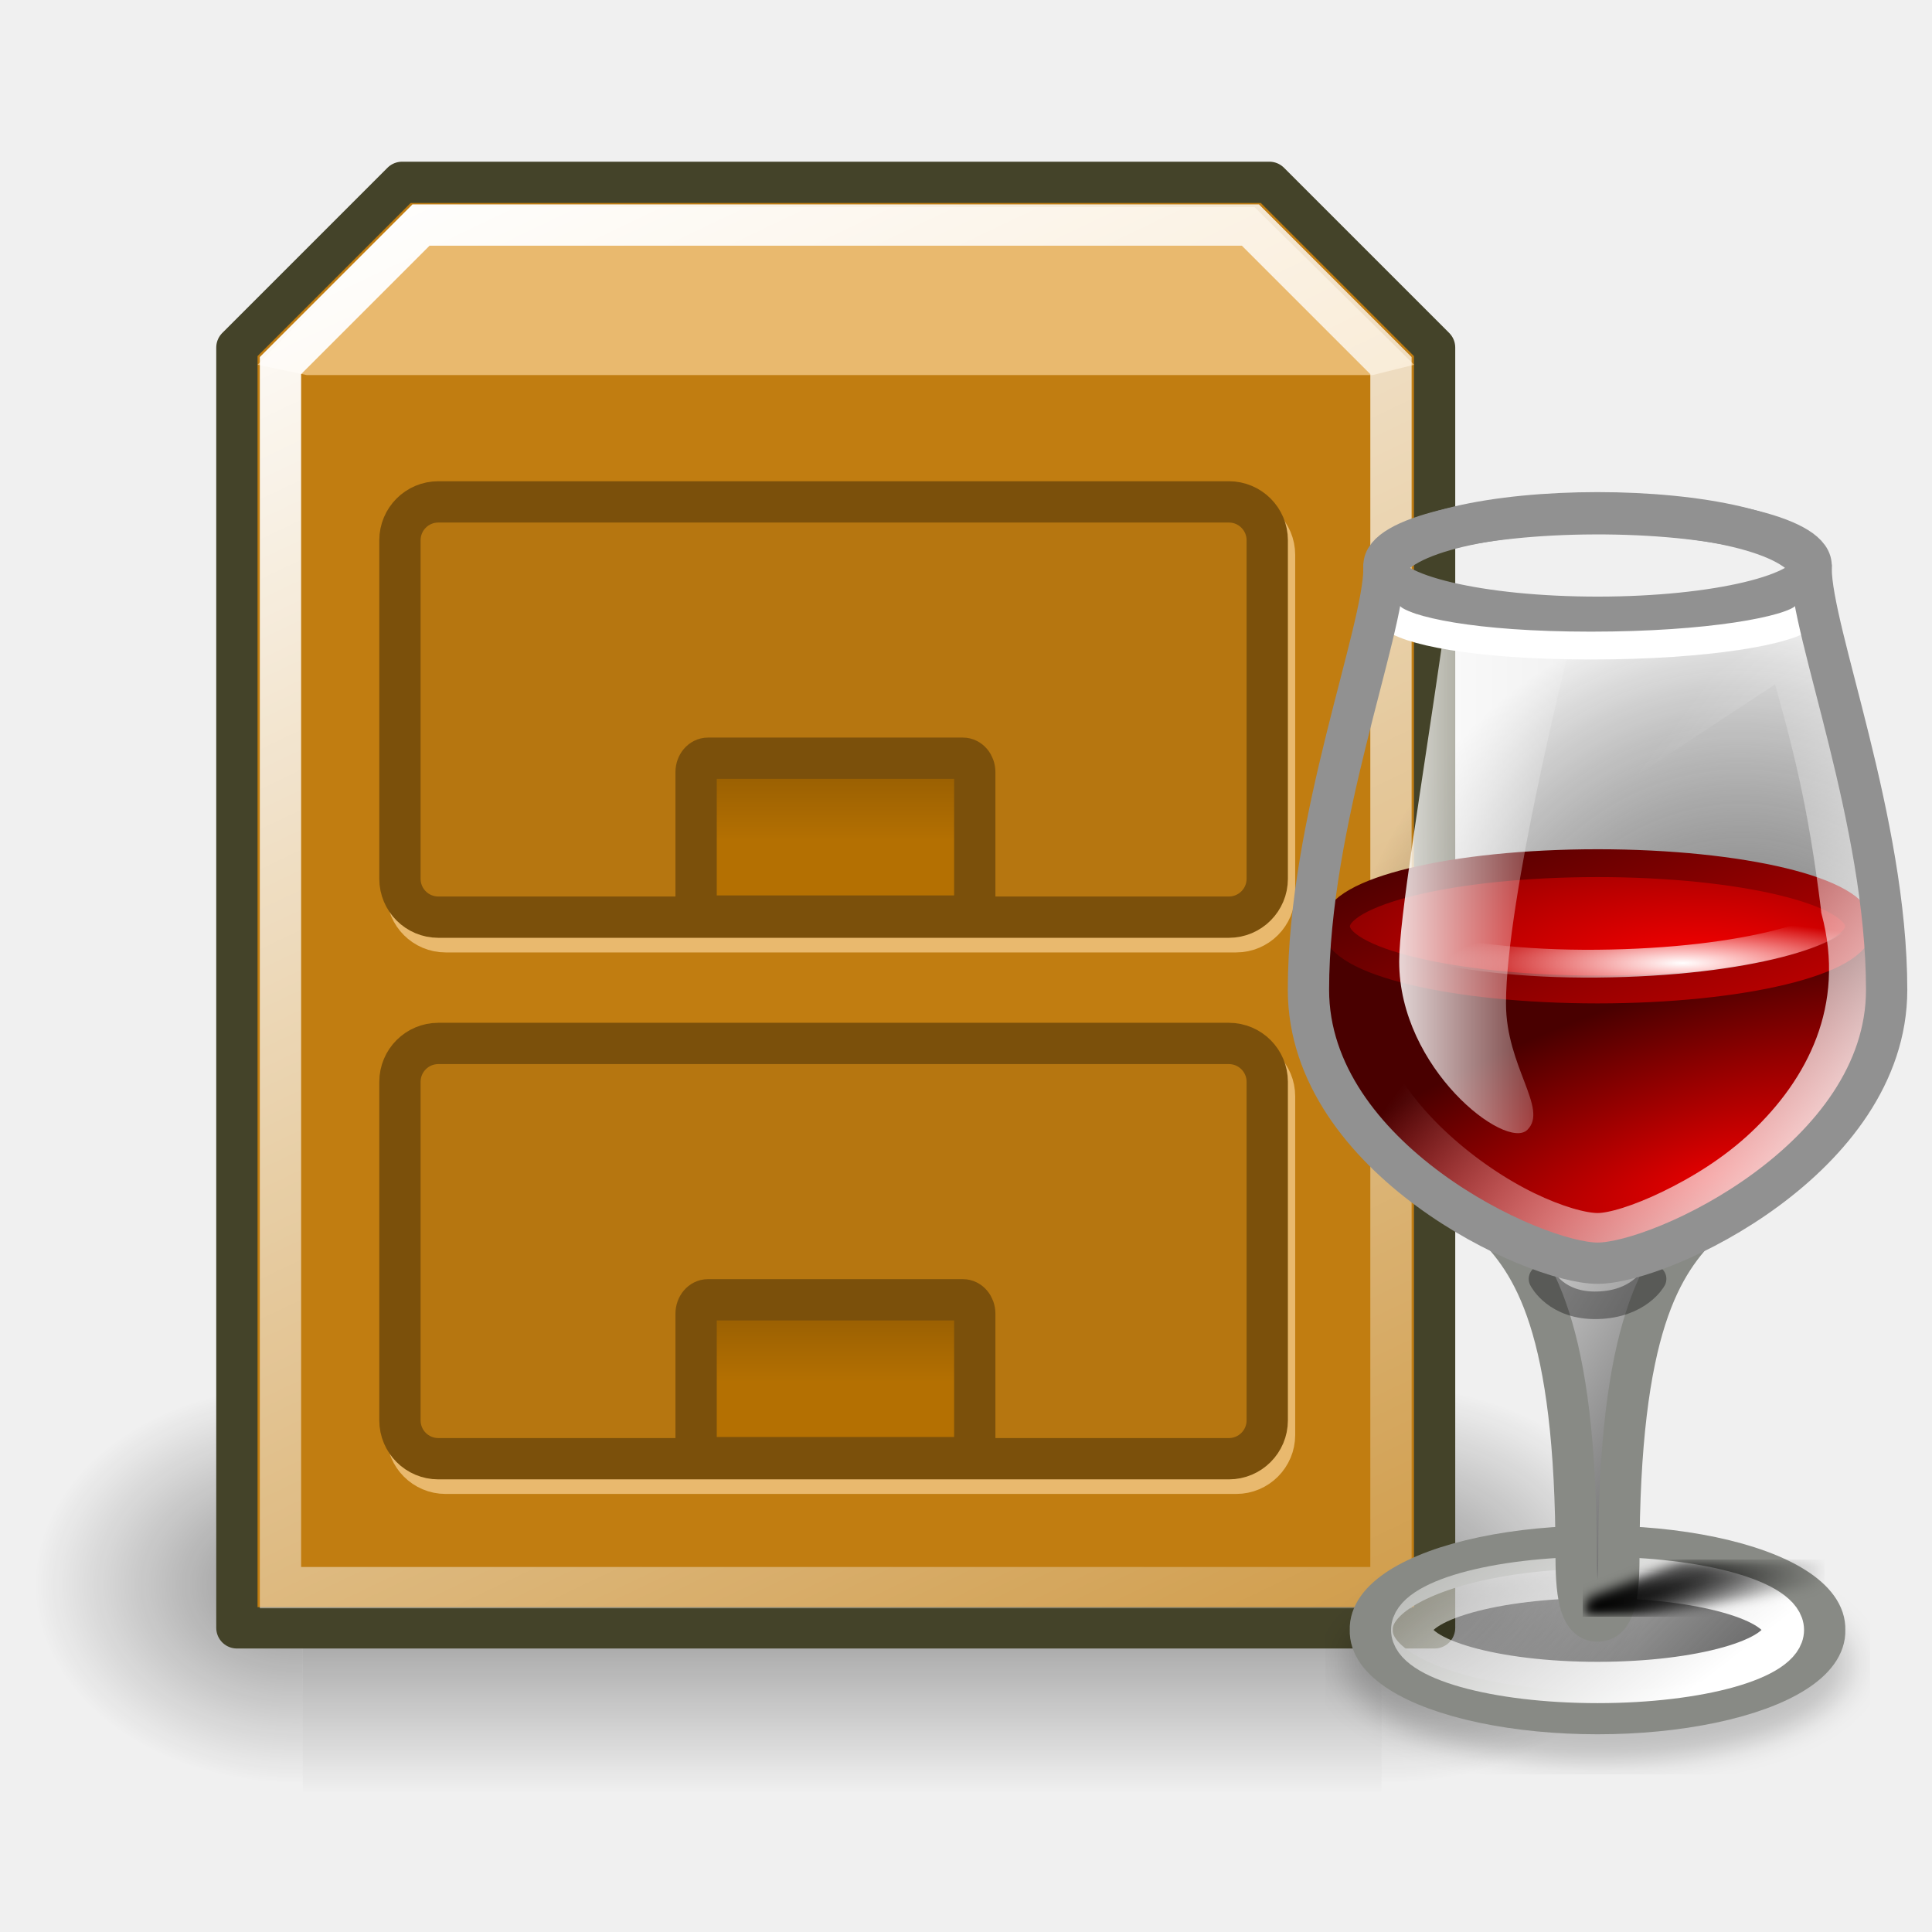
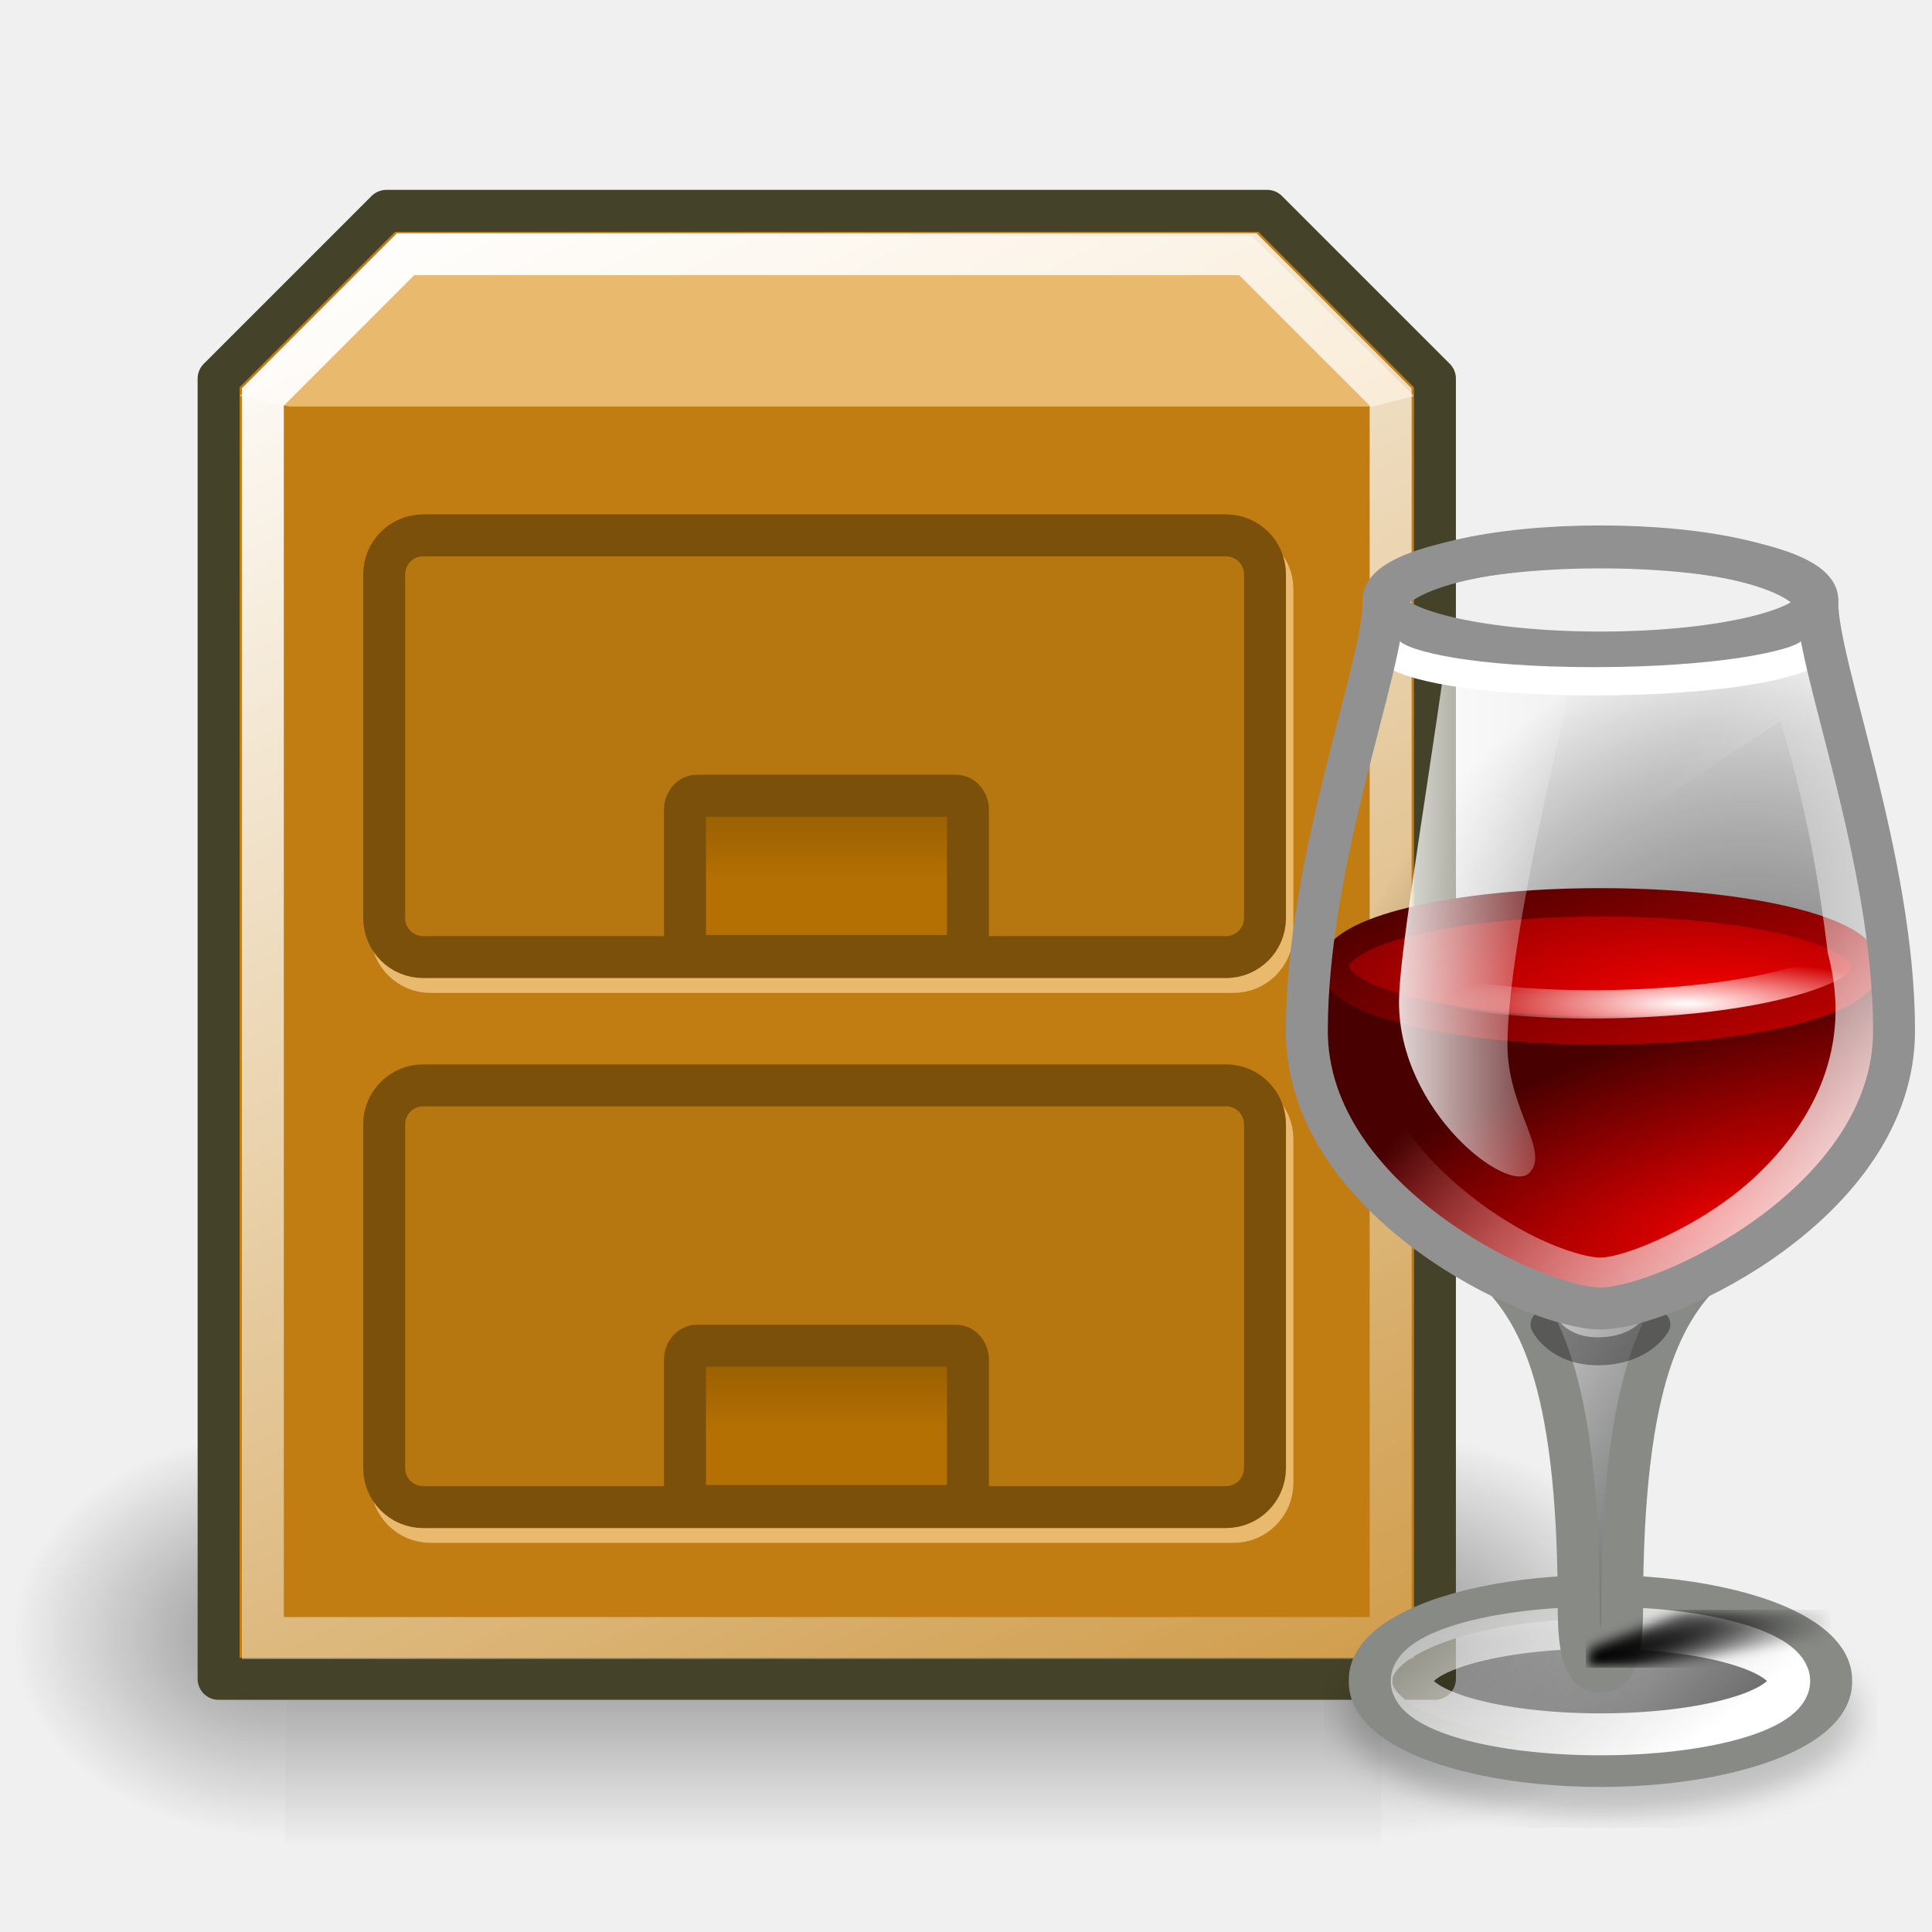
- <svg xmlns="http://www.w3.org/2000/svg" xmlns:xlink="http://www.w3.org/1999/xlink" width="64" height="64" id="svg4507" version="1.1" viewBox="0 0 64 64">
+ <svg xmlns="http://www.w3.org/2000/svg" xmlns:xlink="http://www.w3.org/1999/xlink" width="512" height="512" id="svg4507" version="1.1" viewBox="0 0 512 512">
  <defs id="defs4509">
    <linearGradient xlink:href="#linearGradient3259" id="linearGradient3208" gradientUnits="userSpaceOnUse" gradientTransform="matrix(0.05408757,0,0,0.041103,0.6592368,21.44963)" x1="302.86" y1="366.65" x2="302.86" y2="609.51" />
    <linearGradient id="linearGradient3259" y2="609.51" gradientUnits="userSpaceOnUse" x2="302.86" gradientTransform="matrix(0.05408757,0,0,0.041103,0.6592368,21.44963)" y1="366.65" x1="302.86">
      <stop id="stop5050" stop-color="#000" stop-opacity="0" offset="0" />
      <stop id="stop5056" stop-color="#000" offset="0.5" />
      <stop id="stop5052" stop-color="#000" stop-opacity="0" offset="1" />
    </linearGradient>
    <radialGradient xlink:href="#linearGradient5060" id="radialGradient3210" gradientUnits="userSpaceOnUse" gradientTransform="matrix(0.05408757,0,0,0.041103,0.6698813,21.44963)" cx="605.71" cy="486.65" r="117.14" />
    <linearGradient id="linearGradient5060">
      <stop id="stop5062" stop-color="#000" offset="0" />
      <stop id="stop5064" stop-color="#000" stop-opacity="0" offset="1" />
    </linearGradient>
    <radialGradient xlink:href="#linearGradient5060" id="radialGradient3212" gradientUnits="userSpaceOnUse" gradientTransform="matrix(-0.05408757,0,0,0.041103,39.74619,21.44963)" cx="605.71" cy="486.65" r="117.14" />
    <linearGradient xlink:href="#linearGradient3265" id="linearGradient3214" gradientUnits="userSpaceOnUse" gradientTransform="translate(-5.071027,-0.125)" x1="14.681" y1="7.219" x2="38.694" y2="57.469" />
    <linearGradient id="linearGradient3265" y2="57.469" gradientUnits="userSpaceOnUse" x2="38.694" gradientTransform="translate(-5.071027,-0.125)" y1="7.219" x1="14.681">
      <stop id="stop2370" stop-color="#FFF" offset="0" />
      <stop id="stop2372" stop-color="#FFF" stop-opacity="0" offset="1" />
    </linearGradient>
    <linearGradient xlink:href="#linearGradient3085" id="linearGradient3216" gradientUnits="userSpaceOnUse" gradientTransform="translate(-5.071027,-0.125)" x1="25.25" y1="23.568" x2="25.25" y2="19.169" />
    <linearGradient id="linearGradient3085">
      <stop id="stop3087" stop-color="#b47002" offset="0" />
      <stop id="stop3089" stop-color="#6b4301" offset="1" />
    </linearGradient>
    <linearGradient xlink:href="#linearGradient3085" id="linearGradient3218" gradientUnits="userSpaceOnUse" gradientTransform="translate(-5.071027,12.98756)" x1="25.25" y1="23.568" x2="25.25" y2="19.169" />
    <radialGradient xlink:href="#radialGradient3271" id="radialGradient3220" gradientUnits="userSpaceOnUse" gradientTransform="matrix(0.4206982,0,0,0.104173,22.09959,24.66411)" cx="37.375" cy="33.188" r="14.625" />
    <radialGradient id="radialGradient3271" gradientUnits="userSpaceOnUse" cy="33.188" cx="37.375" gradientTransform="matrix(0.4206982,0,0,0.104173,22.09959,24.66411)" r="14.625">
      <stop id="stop4335" stop-color="#000" offset="0" />
      <stop id="stop4337" stop-color="#000" stop-opacity="0" offset="1" />
    </radialGradient>
    <filter style="color-interpolation-filters:sRGB" id="filter3436" height="1.28" width="1.158" y="-0.14" x="-0.079">
      <feGaussianBlur id="feGaussianBlur3438" stdDeviation="0.319" />
    </filter>
    <radialGradient xlink:href="#radialGradient3273" id="radialGradient3222" gradientUnits="userSpaceOnUse" gradientTransform="matrix(1.591106,-0.078428,0.09931994,1.958258,-3.881692,-11.51577)" cx="27.5" cy="22.614" r="6.5" />
    <radialGradient id="radialGradient3273" gradientUnits="userSpaceOnUse" cy="22.614" cx="27.5" gradientTransform="matrix(1.591106,-0.078428,0.09931994,1.958258,-3.881692,-11.51577)" r="6.5">
      <stop id="stop3348" stop-color="#737373" offset="0" />
      <stop id="stop3350" stop-color="#000" stop-opacity="0" offset="1" />
    </radialGradient>
    <linearGradient xlink:href="#linearGradient3275" id="linearGradient3224" gradientUnits="userSpaceOnUse" gradientTransform="matrix(1.274475,0,0,1.028879,9.18707,31.23313)" x1="27.681" y1="14.243" x2="21.44" y2="9.277" />
    <linearGradient id="linearGradient3275" y2="9.277" gradientUnits="userSpaceOnUse" x2="21.44" gradientTransform="matrix(1.274475,0,0,1.028879,9.18707,31.23313)" y1="14.243" x1="27.681">
      <stop id="stop3230" stop-color="#373737" offset="0" />
      <stop id="stop3232" stop-color="#373737" stop-opacity="0" offset="1" />
    </linearGradient>
    <linearGradient xlink:href="#linearGradient3198" id="linearGradient3226" gradientUnits="userSpaceOnUse" gradientTransform="matrix(1.281847,0,0,0.9398128,9.017531,32.21285)" x1="25.269" y1="12.038" x2="17.799" y2="5.035" />
    <linearGradient id="linearGradient3198">
      <stop id="stop3200" stop-color="#FFF" offset="0" />
      <stop id="stop3202" stop-color="#FFF" stop-opacity="0" offset="1" />
    </linearGradient>
    <linearGradient xlink:href="#linearGradient3279" id="linearGradient3228" gradientUnits="userSpaceOnUse" gradientTransform="matrix(1.034219,0,0,1.019566,13.67874,6.142173)" x1="29" y1="33" x2="19" y2="27" />
    <linearGradient id="linearGradient3279" y2="27" gradientUnits="userSpaceOnUse" x2="19" gradientTransform="matrix(1.034219,0,0,1.019566,13.67874,6.142173)" y1="33" x1="29">
      <stop id="stop3222" stop-color="#373737" offset="0" />
      <stop id="stop3224" stop-color="#FFF" offset="1" />
    </linearGradient>
    <radialGradient xlink:href="#radialGradient3281" id="radialGradient3230" gradientUnits="userSpaceOnUse" gradientTransform="matrix(0.9811466,-0.3224151,0.1189352,0.3517503,11.93081,30.8033)" cx="26.625" cy="26.577" r="12.5" />
    <radialGradient id="radialGradient3281" gradientUnits="userSpaceOnUse" cy="26.577" cx="26.625" gradientTransform="matrix(0.9811466,-0.3224151,0.1189352,0.3517503,11.93081,30.8033)" r="12.5">
      <stop id="stop3191" stop-color="#e40000" offset="0" />
      <stop id="stop3193" stop-color="#490000" offset="1" />
    </radialGradient>
    <radialGradient xlink:href="#radialGradient3283" id="radialGradient3232" gradientUnits="userSpaceOnUse" gradientTransform="matrix(1.281847,0,0,0.4652097,9.01753,20.39662)" cx="25.017" cy="13.192" r="9.751" />
    <radialGradient id="radialGradient3283" gradientUnits="userSpaceOnUse" cy="13.192" cx="25.017" gradientTransform="matrix(1.281847,0,0,0.4652097,9.01753,20.39662)" r="9.751">
      <stop id="stop3173" stop-color="#fd0000" offset="0" />
      <stop id="stop3175" stop-color="#6a0000" offset="1" />
    </radialGradient>
    <linearGradient xlink:href="#linearGradient3285" id="linearGradient3234" gradientUnits="userSpaceOnUse" gradientTransform="matrix(1.281847,0,0,0.9398128,9.01753,15.17599)" x1="27.217" y1="15.984" x2="22.036" y2="7.135" />
    <linearGradient id="linearGradient3285" y2="7.135" gradientUnits="userSpaceOnUse" x2="22.036" gradientTransform="matrix(1.281847,0,0,0.9398128,9.01753,15.17599)" y1="15.984" x1="27.217">
      <stop id="stop4404" stop-color="#e80000" offset="0" />
      <stop id="stop4406" stop-color="#490000" offset="1" />
    </linearGradient>
    <linearGradient xlink:href="#linearGradient3198" id="linearGradient3236" gradientUnits="userSpaceOnUse" gradientTransform="matrix(1.029304,0,0,1.028548,13.8315,6.193942)" x1="30.376" y1="25.27" x2="22" y2="19" />
    <linearGradient xlink:href="#linearGradient3198" id="linearGradient3238" gradientUnits="userSpaceOnUse" gradientTransform="matrix(1.034219,0,0,1.019566,14.5634,5.463103)" x1="17.605" y1="18.312" x2="23" y2="18.312" />
    <radialGradient xlink:href="#radialGradient3291" id="radialGradient3240" gradientUnits="userSpaceOnUse" gradientTransform="matrix(1.034219,0,0,0.1874519,21.93981,23.7438)" cx="18" cy="14.19" r="5.505" />
    <radialGradient id="radialGradient3291" gradientUnits="userSpaceOnUse" cy="14.19" cx="18" gradientTransform="matrix(1.034219,0,0,0.1874519,21.93981,23.7438)" r="5.505">
      <stop id="stop3454" stop-color="#FFF" offset="0" />
      <stop id="stop3456" stop-color="#FFF" stop-opacity="0" offset="1" />
    </radialGradient>
    <linearGradient xlink:href="#linearGradient3293" id="linearGradient3242" gradientUnits="userSpaceOnUse" gradientTransform="translate(-8,15.96763)" x1="16" y1="27.5" x2="20.5" y2="25.5" />
    <linearGradient id="linearGradient3293" y2="25.5" gradientUnits="userSpaceOnUse" x2="20.5" gradientTransform="translate(-8,15.96763)" y1="27.5" x1="16">
      <stop id="stop3375" stop-color="#000" offset="0" />
      <stop id="stop3377" stop-color="#373737" stop-opacity="0" offset="1" />
    </linearGradient>
    <linearGradient xlink:href="#linearGradient3295" id="linearGradient3244" gradientUnits="userSpaceOnUse" gradientTransform="translate(-8,15.96763)" x1="16" y1="27" x2="21.5" y2="27" />
    <linearGradient id="linearGradient3295" y2="27" gradientUnits="userSpaceOnUse" x2="21.5" gradientTransform="translate(-8,15.96763)" y1="27" x1="16">
      <stop id="stop3444" stop-color="#000" offset="0" />
      <stop id="stop3446" stop-color="#000" stop-opacity="0" offset="1" />
    </linearGradient>
    <filter style="color-interpolation-filters:sRGB" id="filter3391" height="1.336" width="1.134" y="-0.168" x="-0.067">
      <feGaussianBlur id="feGaussianBlur3393" stdDeviation="0.14" />
    </filter>
  </defs>
-   <g id="layer1">
-     <g transform="matrix(1.368101,0,0,1.368101,0.2490503,-4.220136)" id="g3150">
+   <g id="layer1" transform="translate(0,448)">
+     <g transform="matrix(11.11536,0,0,11.11536,-3.805811,-475.4893)" id="g3150">
      <rect x="7.15" y="36.52" width="26.117" height="9.982" id="rect3152" style="opacity:0.402;fill:url(#linearGradient3208);fill-rule:nonzero" />
      <path d="m 33.266,36.52 0,9.982 c 2.785,0.019 6.734,-2.236 6.734,-4.991 0,-2.755 -3.108,-4.99 -6.734,-4.99 z" id="path3154" style="opacity:0.402;fill:url(#radialGradient3210);fill-rule:nonzero" />
      <path d="m 7.15,36.52 0,9.982 C 4.364,46.52 0.416,44.265 0.416,41.51 0.416,38.755 3.524,36.52 7.15,36.52 Z" id="path3156" style="opacity:0.402;fill:url(#radialGradient3212);fill-rule:nonzero" />
      <path d="m 5.554,11.5 0,31 29,0 0,-31 -4,-4 -21,0 -4,4 z" id="path3158" style="fill:#c17d11;fill-rule:evenodd;stroke:#444329;stroke-width:1px;stroke-linecap:round;stroke-linejoin:round" />
      <path d="m 9.778,8.1 -3.723,3.816 1.188,0.25 25.814,0 1.001,-0.25 -3.863,-3.816 -20.418,0 z" id="path3160" style="fill:#e9b96e;fill-rule:evenodd" />
      <rect x="9.679" y="28.703" stroke-miterlimit="4" width="21" height="10.055" ry="0.929" rx="0.929" style="fill:#e9b96e;fill-rule:evenodd;stroke:#e9b96e;stroke-width:1px;stroke-linecap:round;stroke-linejoin:round;stroke-miterlimit:4;stroke-dasharray:none;stroke-dashoffset:0" id="rect3162" />
      <rect x="9.502" y="28.35" stroke-miterlimit="4" width="21" height="10.055" ry="0.929" rx="0.929" style="fill:#b67610;fill-rule:evenodd;stroke:#7b500b;stroke-width:1px;stroke-linecap:round;stroke-linejoin:round;stroke-miterlimit:4;stroke-dasharray:none;stroke-dashoffset:0" id="rect3164" />
      <path stroke-miterlimit="4" d="m 6.609,11.937 0,29.59 26.889,0 0,-29.59 -3.403,-3.403 -20.083,0 -3.403,3.403 z" style="fill:none;stroke:url(#linearGradient3214);stroke-width:1;stroke-linecap:butt;stroke-linejoin:miter;stroke-miterlimit:4;stroke-dasharray:none" id="path3166" />
      <rect x="9.679" y="15.591" stroke-miterlimit="4" width="21" height="10.055" ry="0.929" rx="0.929" style="fill:#e9b96e;fill-rule:evenodd;stroke:#e9b96e;stroke-width:1px;stroke-linecap:round;stroke-linejoin:round;stroke-miterlimit:4;stroke-dasharray:none;stroke-dashoffset:0" id="rect3168" />
      <rect x="9.502" y="15.237" stroke-miterlimit="4" width="21" height="10.055" ry="0.929" rx="0.929" style="fill:#b67610;fill-rule:evenodd;stroke:#7b500b;stroke-width:1px;stroke-linecap:round;stroke-linejoin:round;stroke-miterlimit:4;stroke-dasharray:none;stroke-dashoffset:0" id="rect3170" />
      <rect x="16.673" y="21.444" stroke-miterlimit="4" width="6.747" height="3.822" ry="0.337" rx="0.287" style="fill:url(#linearGradient3216);fill-rule:evenodd;stroke:#7b500b;stroke-width:1px;stroke-linecap:round;stroke-linejoin:round;stroke-miterlimit:4;stroke-dasharray:none;stroke-dashoffset:0" id="rect3172" />
      <rect x="16.673" y="34.557" stroke-miterlimit="4" width="6.747" height="3.822" ry="0.337" rx="0.287" style="fill:url(#linearGradient3218);fill-rule:evenodd;stroke:#7b500b;stroke-width:1px;stroke-linecap:round;stroke-linejoin:round;stroke-miterlimit:4;stroke-dasharray:none;stroke-dashoffset:0" id="rect3174" />
      <path d="m 43.976,28.121 a 6.153,1.524 0 0 1 -12.305,0 6.153,1.524 0 1 1 12.305,0 z" id="path3176" style="opacity:0.07;fill:url(#radialGradient3220)" />
      <path stroke-miterlimit="0" transform="matrix(1.281847,0,0,0.9398128,9.01753,33.03209)" d="m 27.438,11 a 4.438,2.184 0 1 1 -8.875,0 4.438,2.184 0 1 1 8.875,0 z" style="opacity:0.2;fill:#000000;stroke:#000000;stroke-width:0.614;stroke-linecap:round;stroke-linejoin:round;stroke-miterlimit:0;stroke-dasharray:none;filter:url(#filter3436)" id="path3178" />
      <path d="m 43.671,16.848 c -0.517,-1.02 -9.825,-1.02 -10.342,0 0,1.529 -1.551,6.117 -1.551,10.196 0,4.078 5.171,6.627 6.722,6.627 1.551,0 6.722,-2.549 6.722,-6.627 0,-4.078 -1.551,-8.666 -1.551,-10.196 z" id="path3180" style="fill:url(#radialGradient3222);fill-rule:evenodd" />
      <path stroke-miterlimit="0" d="m 43.978,42.551 a 5.479,1.978 0 1 1 -10.957,0 5.479,1.978 0 1 1 10.957,0 z" style="fill:url(#linearGradient3224);stroke:#888a85;stroke-width:1.043;stroke-linecap:round;stroke-linejoin:round;stroke-miterlimit:0;stroke-dasharray:none" id="path3182" />
      <path stroke-miterlimit="0" d="m 43,42.551 a 4.5,1.272 0 1 1 -9,0 4.5,1.272 0 1 1 9,0 z" style="fill:none;stroke:url(#linearGradient3226);stroke-width:1;stroke-linecap:round;stroke-linejoin:round;stroke-miterlimit:0;stroke-dasharray:none" id="path3184" />
      <path d="m 35.914,32.651 c 1.034,1.02 2.068,2.549 2.068,8.156 0,1.02 0.14,1.529 0.517,1.529 0.377,0 0.517,-0.51 0.517,-1.529 0,-5.608 1.034,-7.137 2.068,-8.156" id="path3186" style="fill:url(#linearGradient3228);fill-rule:evenodd;stroke:#888a85;stroke-width:1;stroke-linecap:round;stroke-linejoin:miter" />
      <path d="m 31.5,25.551 c 0,6 5.449,8.12 7,8.12 1.551,0 7,-2.12 7,-8.12" id="path3188" style="fill:url(#radialGradient3230);fill-rule:evenodd" />
      <path stroke-miterlimit="0" d="m 44.833,25.514 a 6.333,1.529 0 0 1 -12.667,0 6.333,1.529 0 1 1 12.667,0 z" style="fill:url(#radialGradient3232);stroke:url(#linearGradient3234);stroke-width:0.674;stroke-linecap:round;stroke-linejoin:round;stroke-miterlimit:0;stroke-dasharray:none" id="path3190" />
      <path d="m 43.094,18.863 -10.5,6.906 c -0.472,2.107 0.576,3.884 1.969,5.156 0.7,0.639 1.478,1.155 2.188,1.5 0.71,0.345 1.365,0.531 1.75,0.531 0.385,0 1.046,-0.208 1.781,-0.562 0.735,-0.355 1.561,-0.852 2.281,-1.531 1.44,-1.358 2.499,-3.323 1.844,-5.781 a 0.107,0.107 0 0 1 0,-0.031 C 44.08,22.44 43.735,21.113 43.094,18.863 Z" id="path3192" style="fill:none;stroke:url(#linearGradient3236);stroke-width:1;stroke-linecap:round;stroke-linejoin:miter" />
      <path d="m 34.731,18.717 3.103,0 c 0,0 -1.551,6.117 -1.551,8.666 0,1.529 1.034,2.549 0.517,3.059 -0.517,0.51 -3.103,-1.479 -3.103,-4.078 0,-1.02 0.517,-4.078 1.034,-7.647 z" id="path3194" style="fill:url(#linearGradient3238);fill-rule:evenodd" />
      <path stroke-miterlimit="0" d="m 43.684,16.778 a 5.184,1.24 0 1 1 -7.84e-4,-0.022" style="fill:none;stroke:#919191;stroke-width:0.974;stroke-linecap:round;stroke-linejoin:round;stroke-miterlimit:0;stroke-dasharray:none" id="path3196" />
      <path stroke-miterlimit="0" d="m 43.5,18.016 c -0.333,0.333 -2.308,0.7 -5.162,0.7 -2.854,0 -4.504,-0.367 -4.838,-0.7" id="path3198" style="fill:none;stroke:#ffffff;stroke-width:0.674;stroke-linecap:round;stroke-linejoin:round;stroke-miterlimit:0" />
      <path stroke-miterlimit="0" d="m 44.5,25.051 c 0,0.57 -2.333,1.333 -6.013,1.367 -3.679,0.033 -5.987,-0.797 -5.987,-1.367" id="path3200" style="fill:none;stroke:url(#radialGradient3240);stroke-width:0.674;stroke-linecap:round;stroke-linejoin:round;stroke-miterlimit:0" />
      <path d="m 37.167,34.051 c 0,0 0.333,0.667 1.333,0.639 1,-0.027 1.333,-0.639 1.333,-0.639" id="path3202" style="opacity:0.35;fill:none;stroke:#000000;stroke-width:0.667px;stroke-linecap:round;stroke-linejoin:round" />
      <path transform="matrix(1.034219,0,0,1.019566,30.22625,-2.267325)" d="m 8,43.468 2.5,-1 2.469,0.125 -4.969,0.875 z" id="path3204" style="fill:url(#linearGradient3242);fill-rule:evenodd;stroke:url(#linearGradient3244);stroke-width:0.649px;stroke-linecap:round;stroke-linejoin:round;filter:url(#filter3391)" />
      <path d="M 43.671,16.848 C 43,15.051 34,15.051 33.329,16.848 c 0,1.529 -1.829,6.125 -1.829,10.203 0,4.078 5.449,6.62 7,6.62 1.551,0 7,-2.541 7,-6.62 0,-4.078 -1.829,-8.674 -1.829,-10.203 z" id="path3206" style="fill:none;stroke:#919191;stroke-width:1;stroke-linecap:round;stroke-linejoin:miter" />
    </g>
  </g>
</svg>
